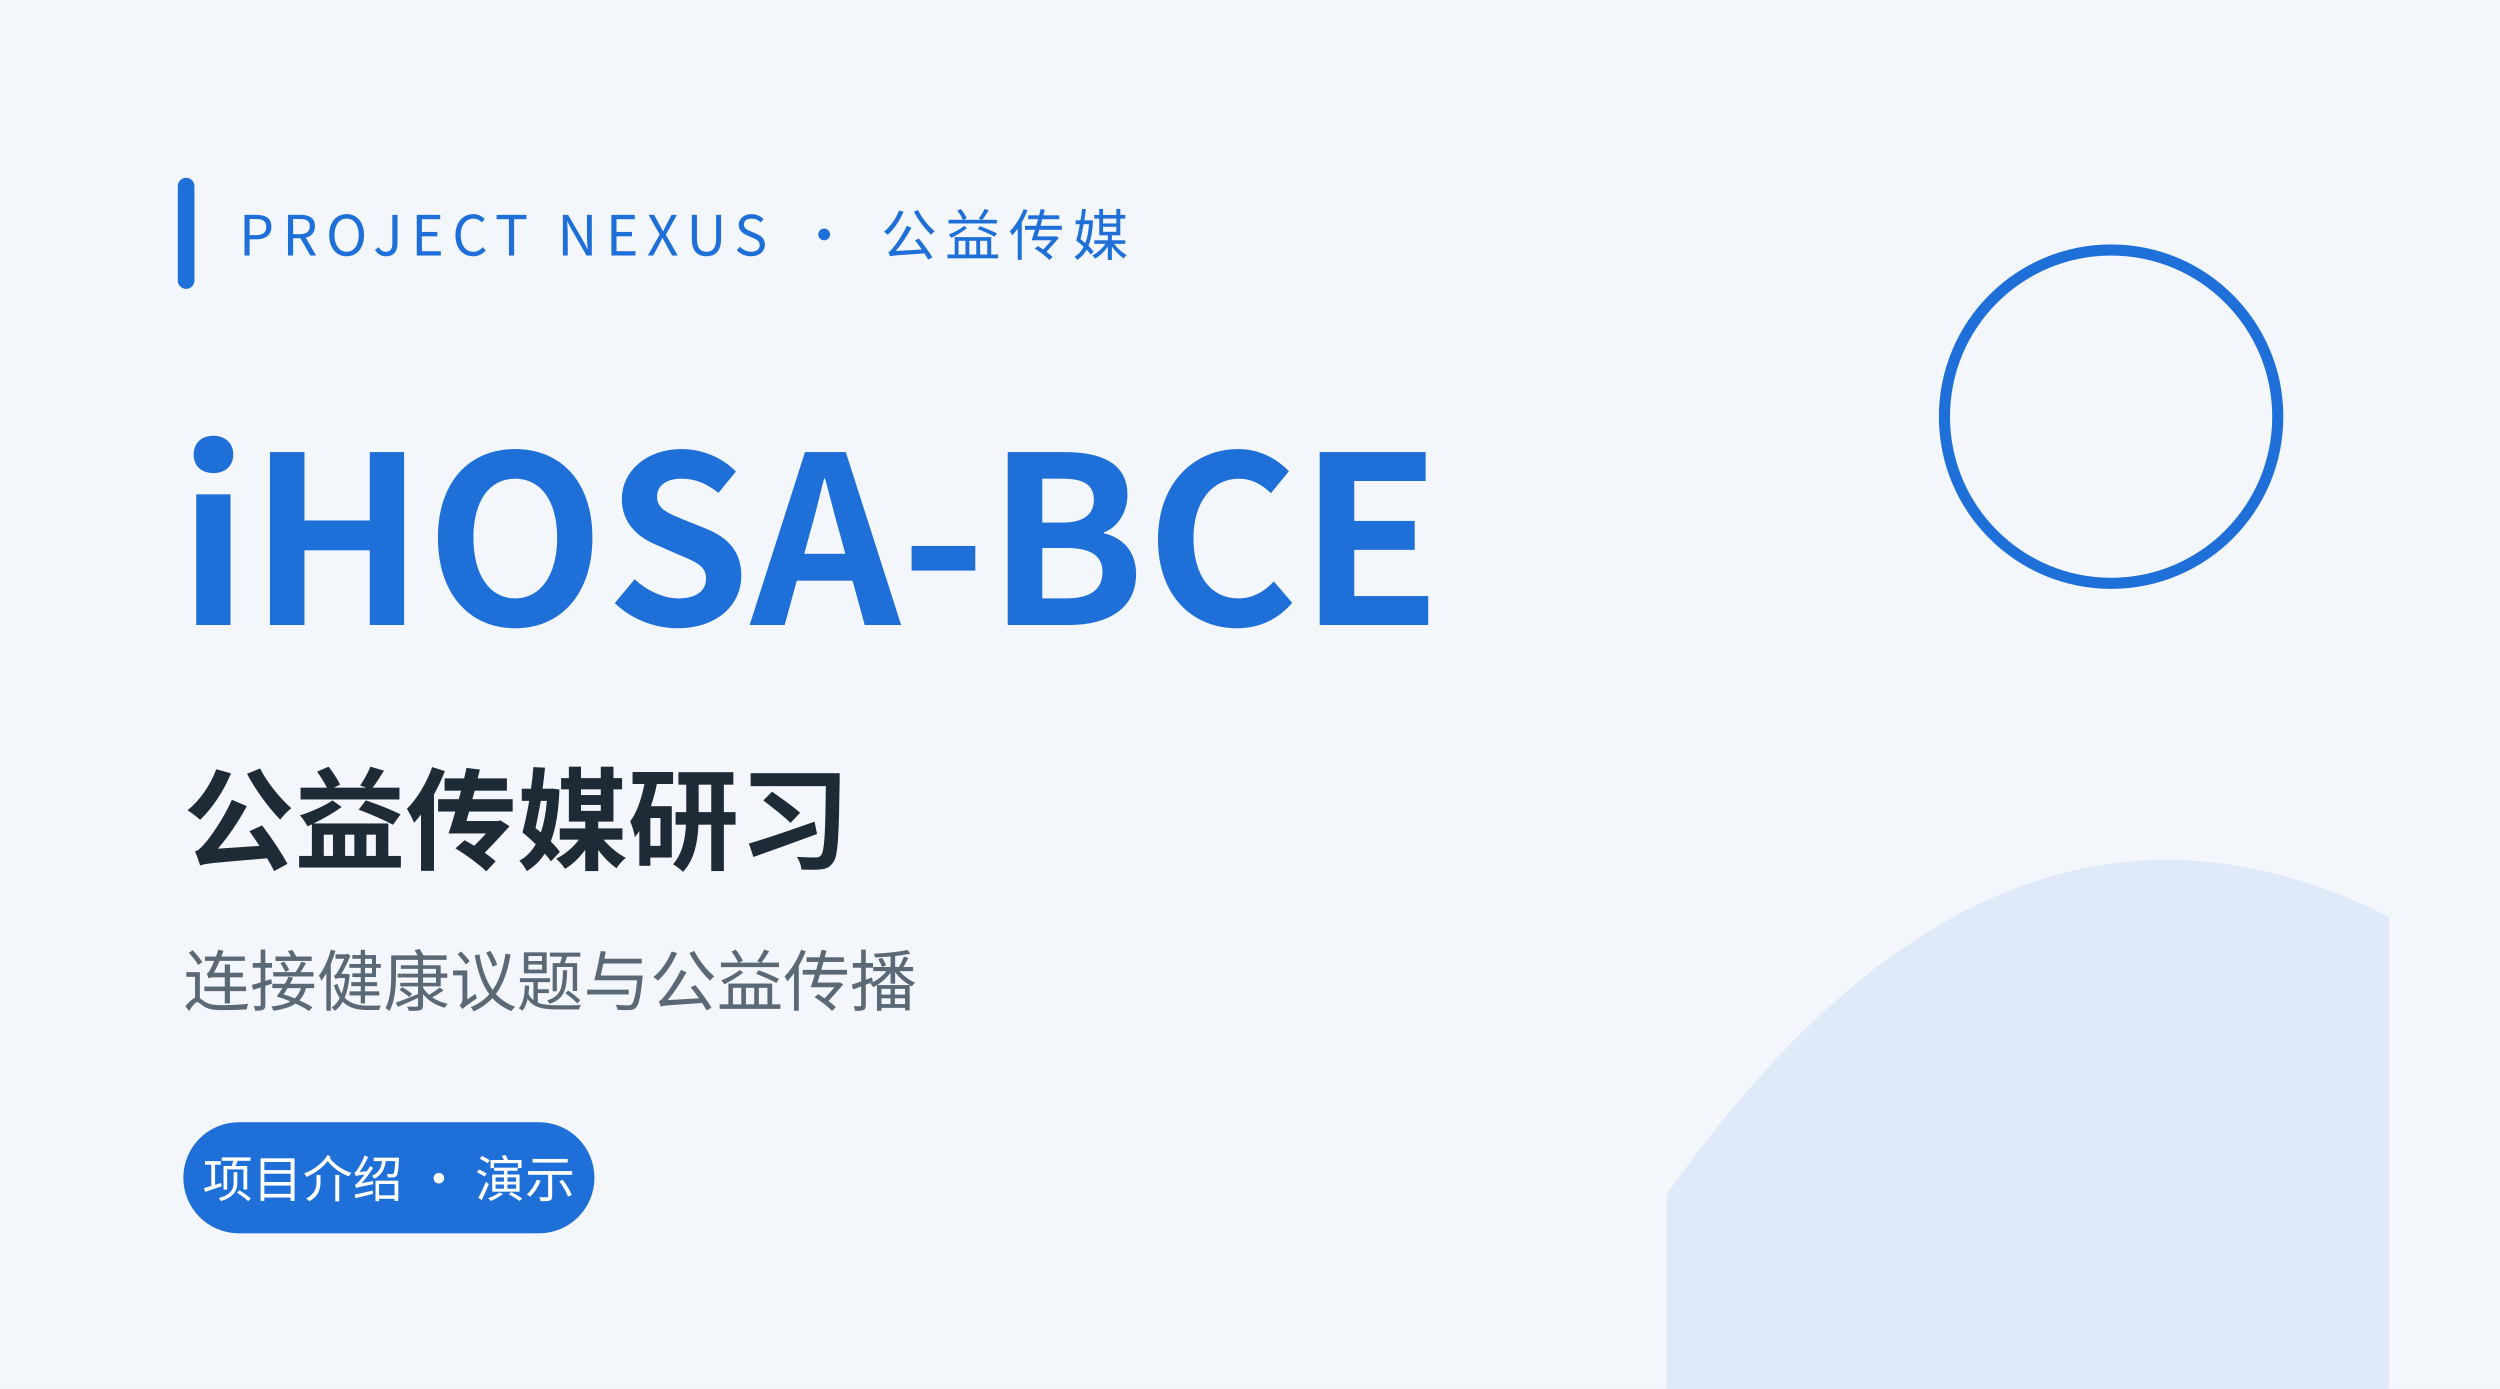
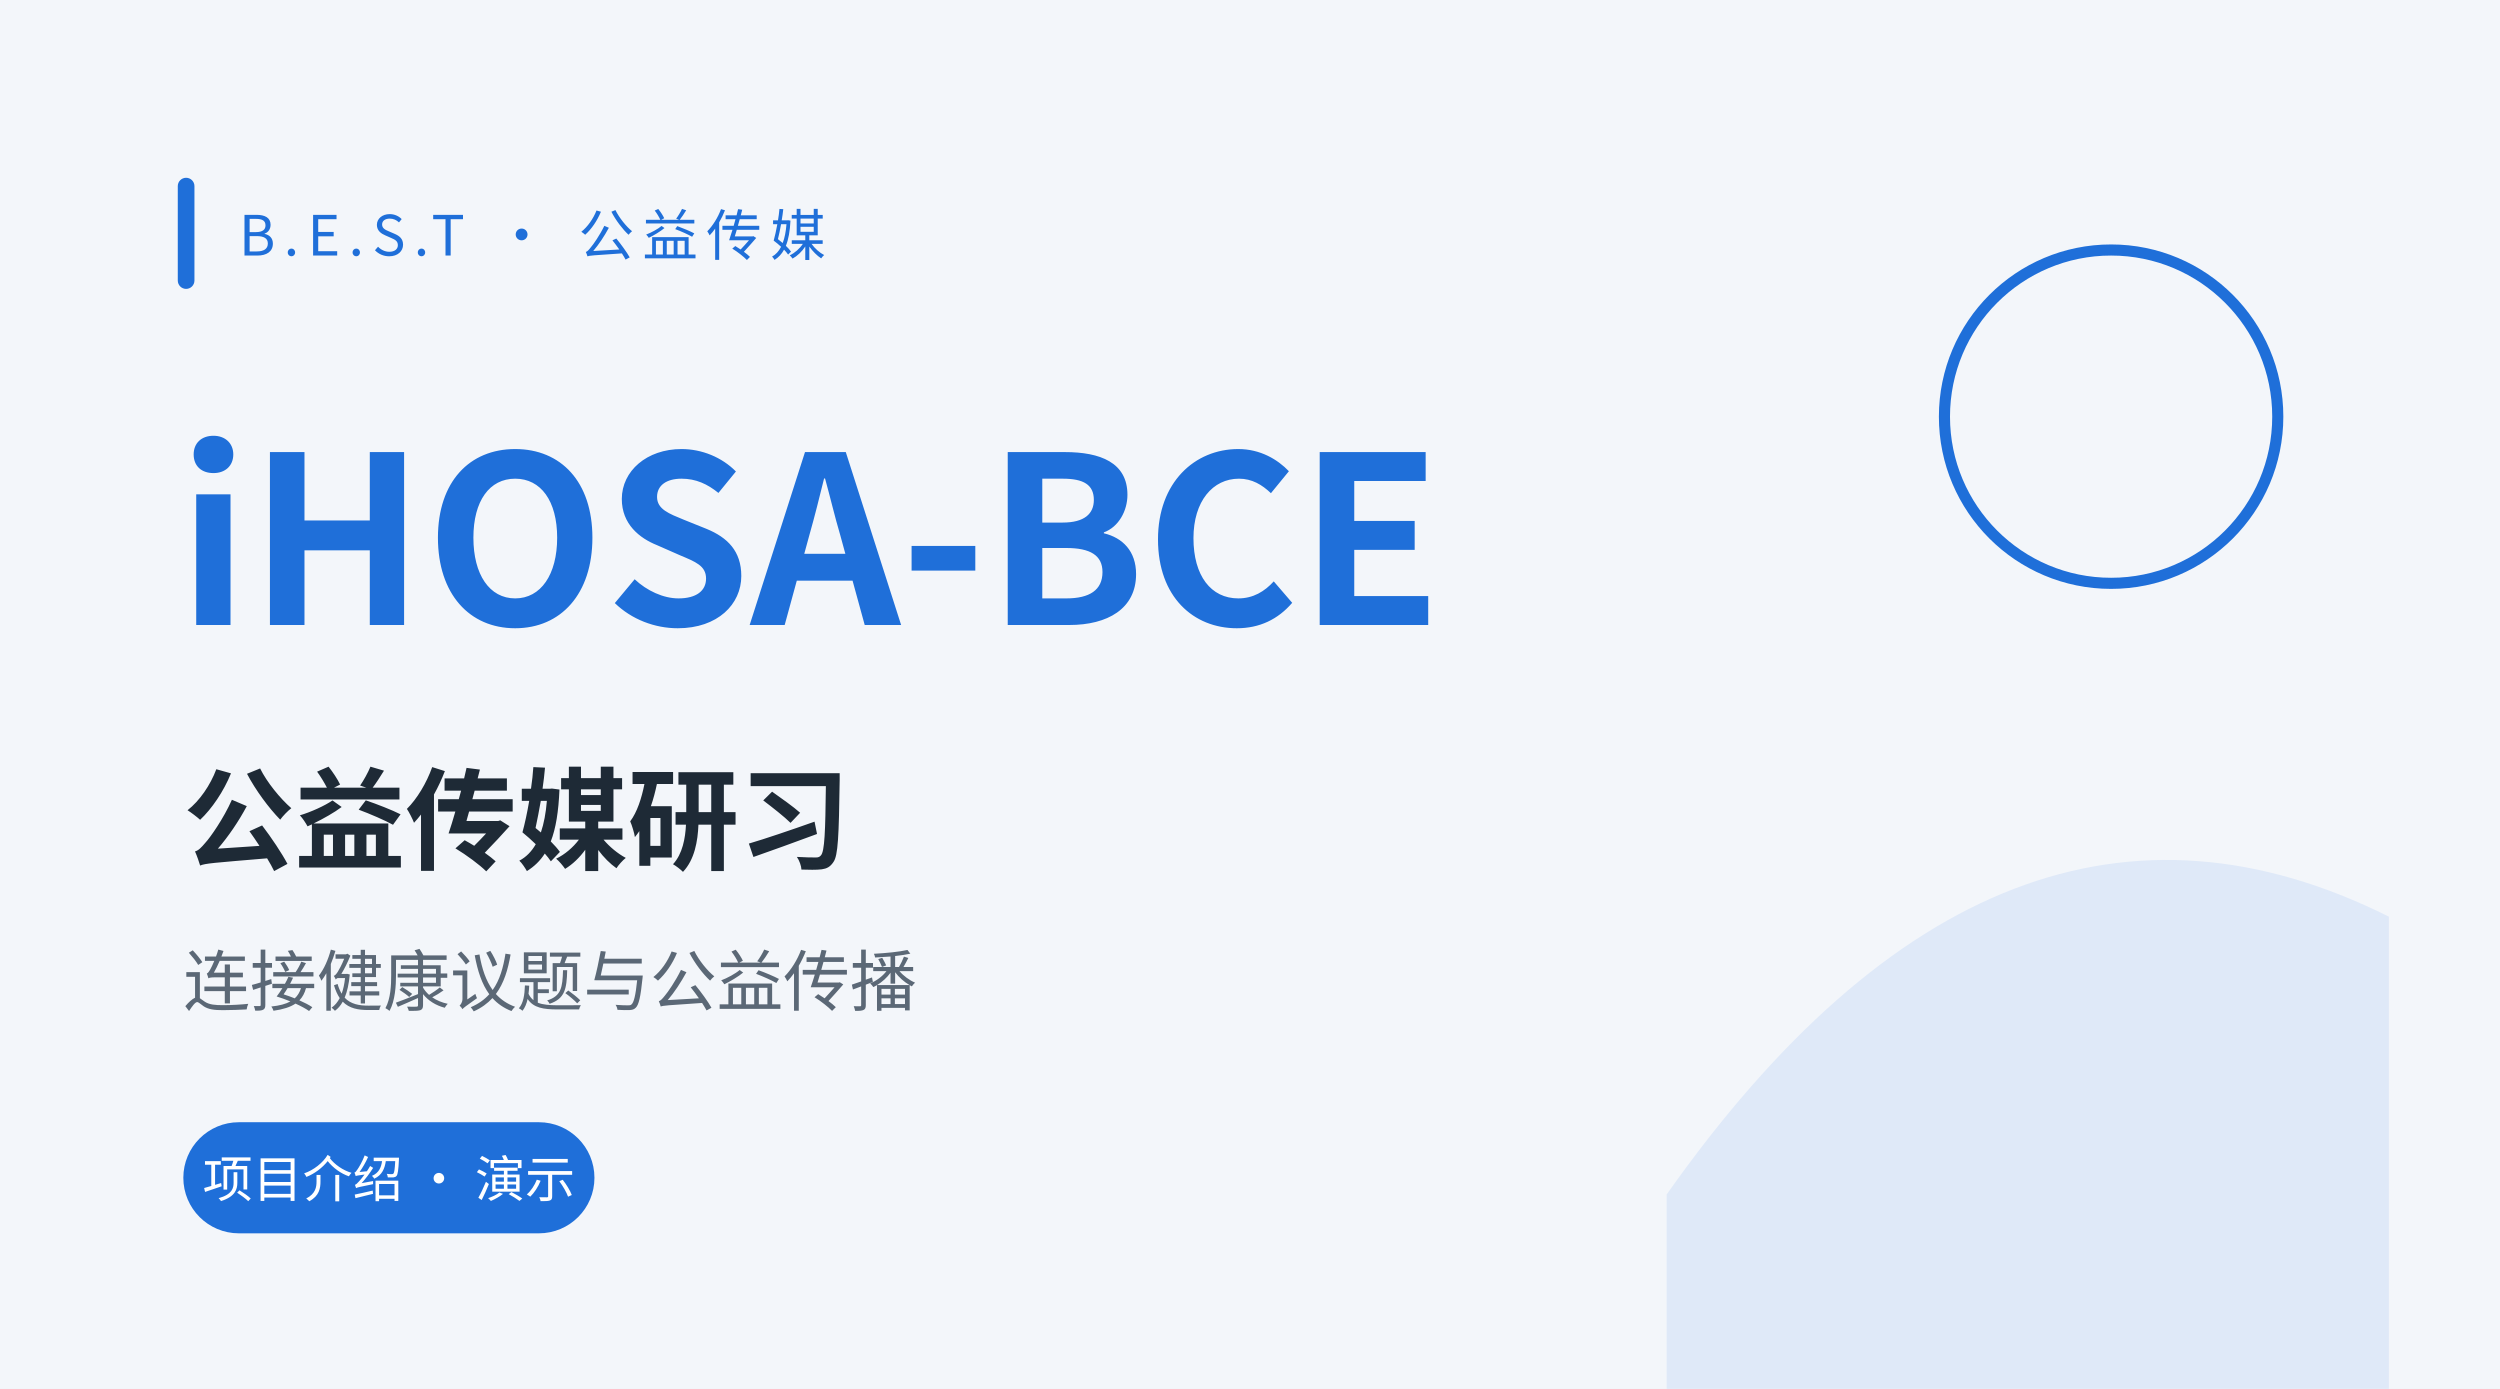
<svg xmlns="http://www.w3.org/2000/svg" width="900" height="500" viewBox="0 0 900 500">
  <rect width="900" height="500" fill="#f3f6fa" />
  <path d="M600 430 Q720 260 860 330 L860 500 L600 500 Z" fill="#dfe9f8" />
  <circle cx="760" cy="150" r="60" fill="none" stroke="#1f6fd9" stroke-width="4" />
  <rect x="64" y="64" width="6" height="40" rx="3" fill="#1f6fd9" />
-   <text x="86" y="92" font-family="PingFang SC, Hiragino Sans GB, Microsoft YaHei, Noto Sans CJK SC, sans-serif" font-size="20" fill="#1f6fd9" letter-spacing="3">PROJECT NEXUS · 公益传媒</text>
+   <text x="86" y="92" font-family="PingFang SC, Hiragino Sans GB, Microsoft YaHei, Noto Sans CJK SC, sans-serif" font-size="20" fill="#1f6fd9" letter-spacing="3">B.E.S.T · 公益传媒</text>
  <text x="64" y="225" font-family="PingFang SC, Hiragino Sans GB, Microsoft YaHei, Noto Sans CJK SC, sans-serif" font-size="84" font-weight="800" fill="#1f6fd9">iHOSA-BCE</text>
  <text x="66" y="310" font-family="PingFang SC, Hiragino Sans GB, Microsoft YaHei, Noto Sans CJK SC, sans-serif" font-size="40" font-weight="600" fill="#1e2a36">公益传媒研习</text>
  <text x="66" y="362" font-family="PingFang SC, Hiragino Sans GB, Microsoft YaHei, Noto Sans CJK SC, sans-serif" font-size="24" fill="#5b6876">连接健康议题与公益传播</text>
  <rect x="66" y="404" width="148" height="40" rx="20" fill="#1f6fd9" />
  <text x="140" y="431" font-family="PingFang SC, Hiragino Sans GB, Microsoft YaHei, Noto Sans CJK SC, sans-serif" font-size="18" fill="#fff" text-anchor="middle">项目介绍 · 演示</text>
</svg>
